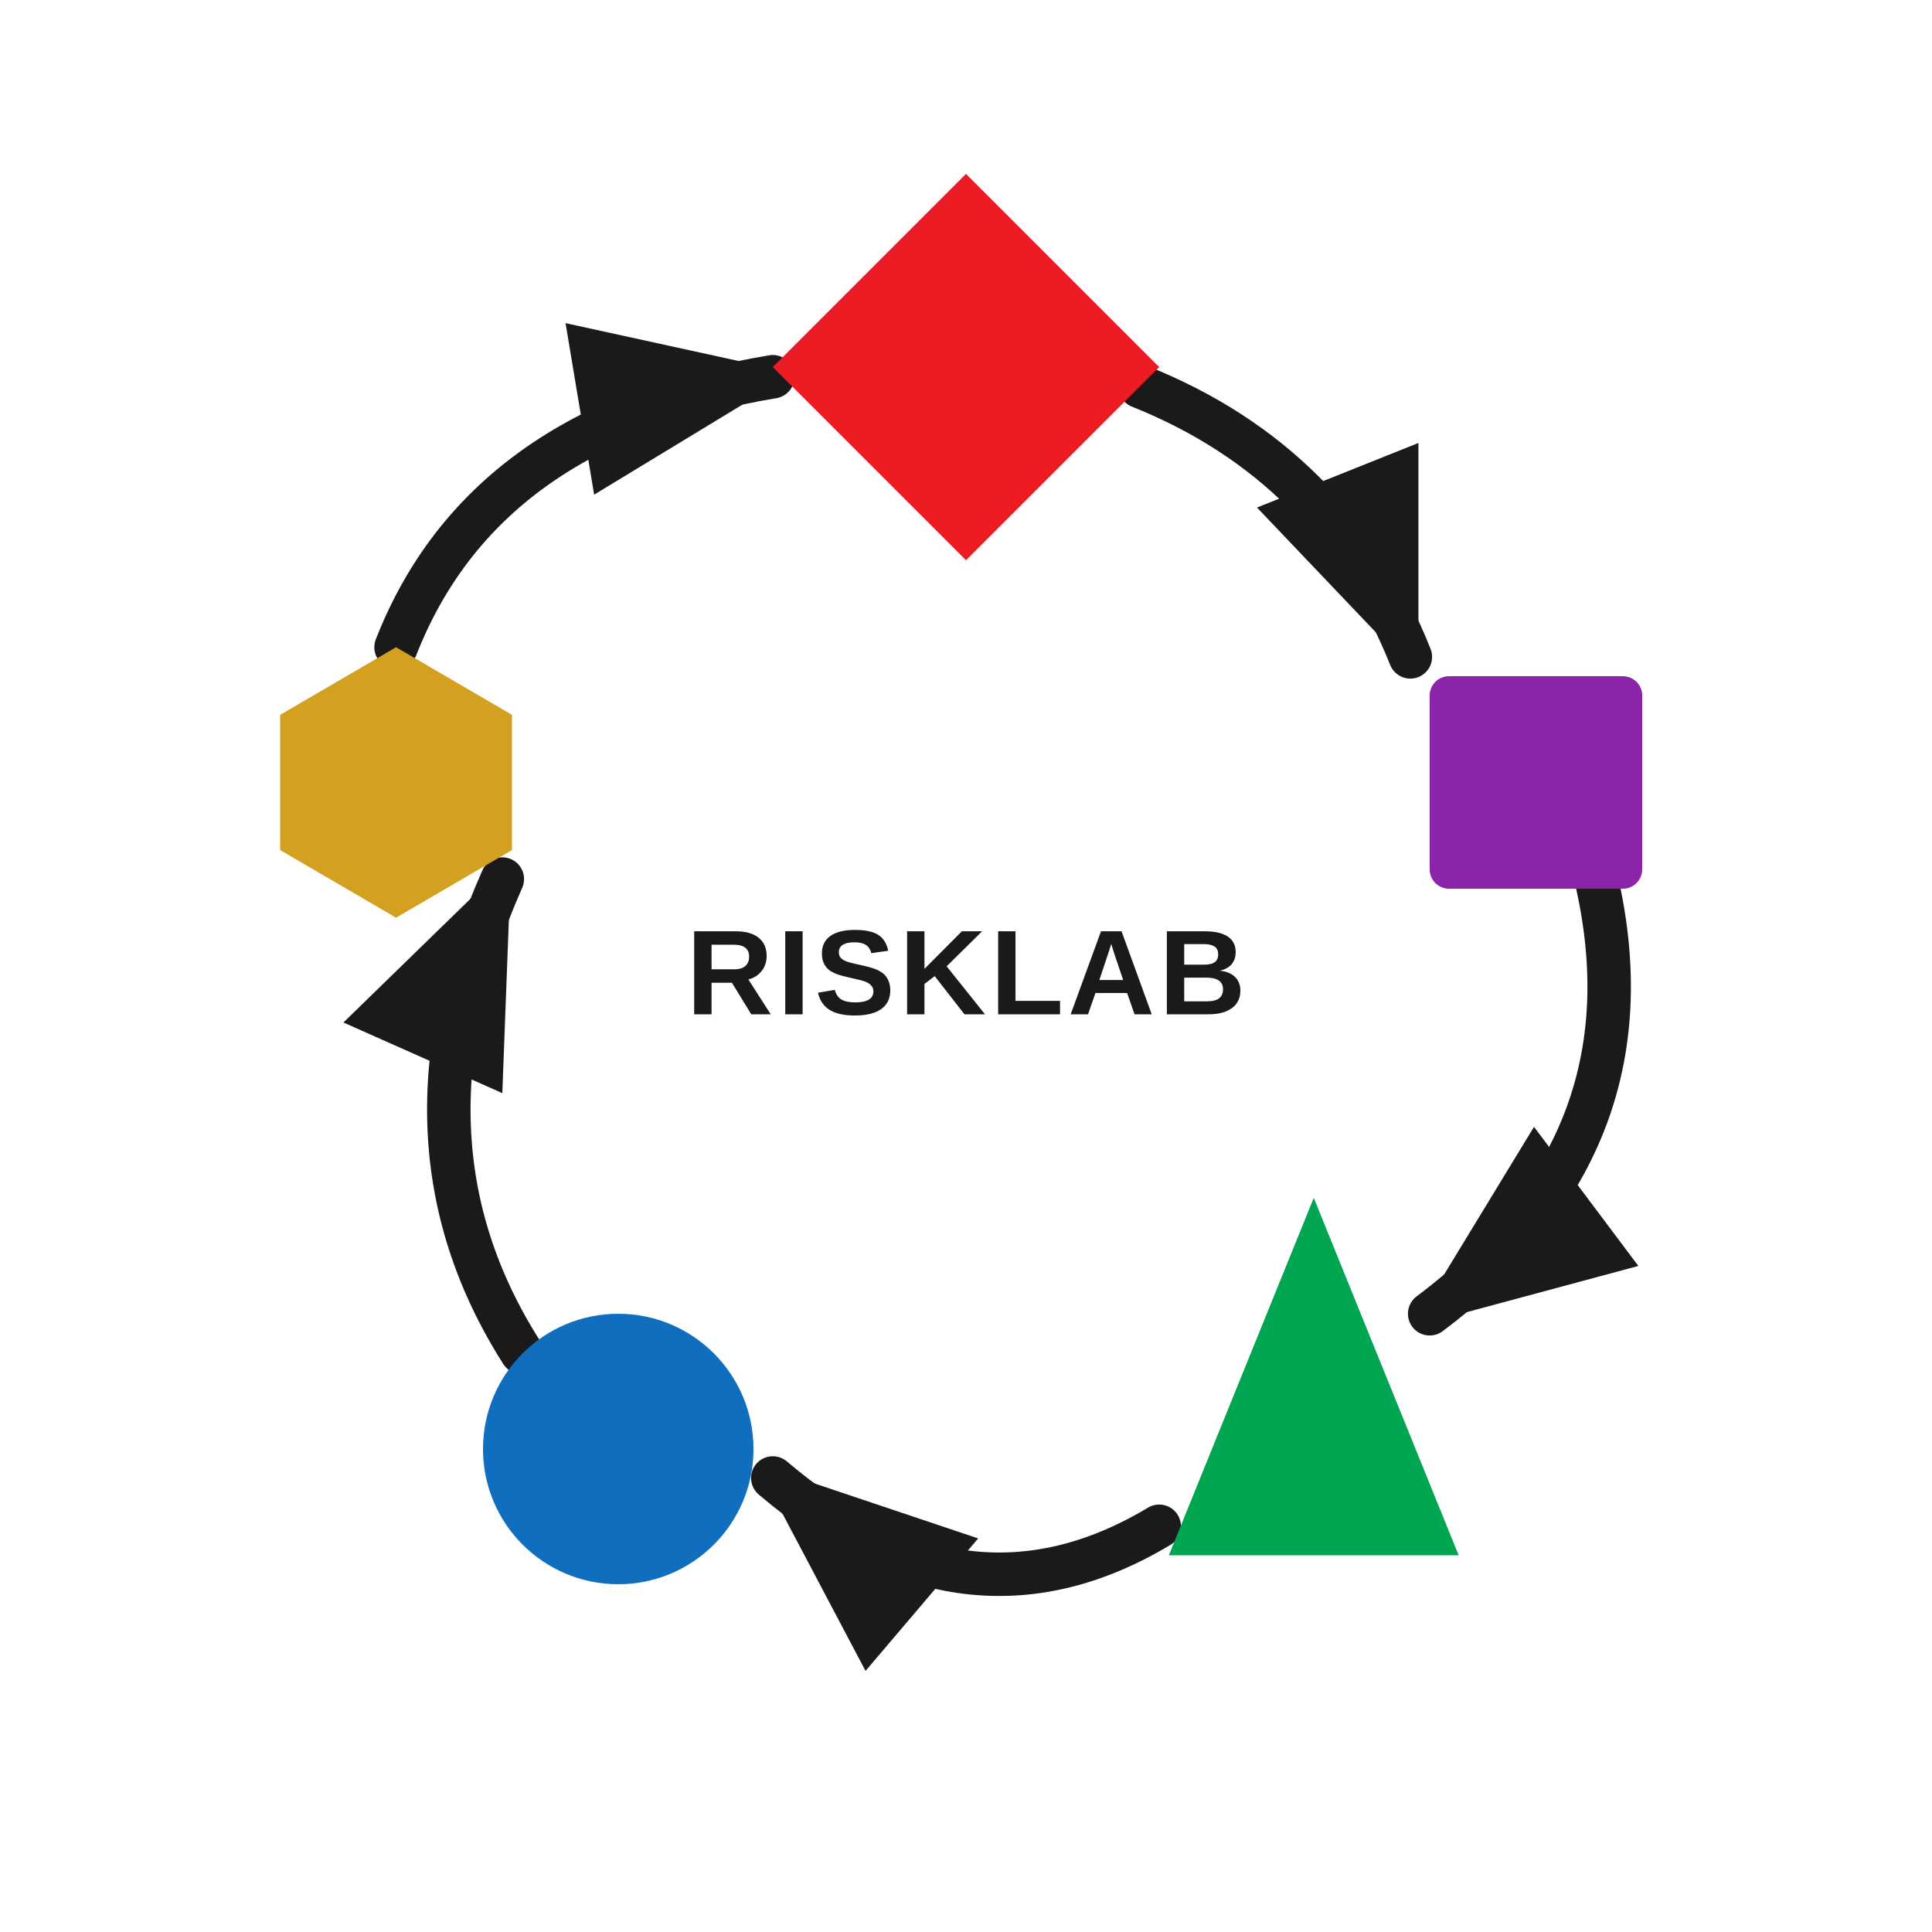
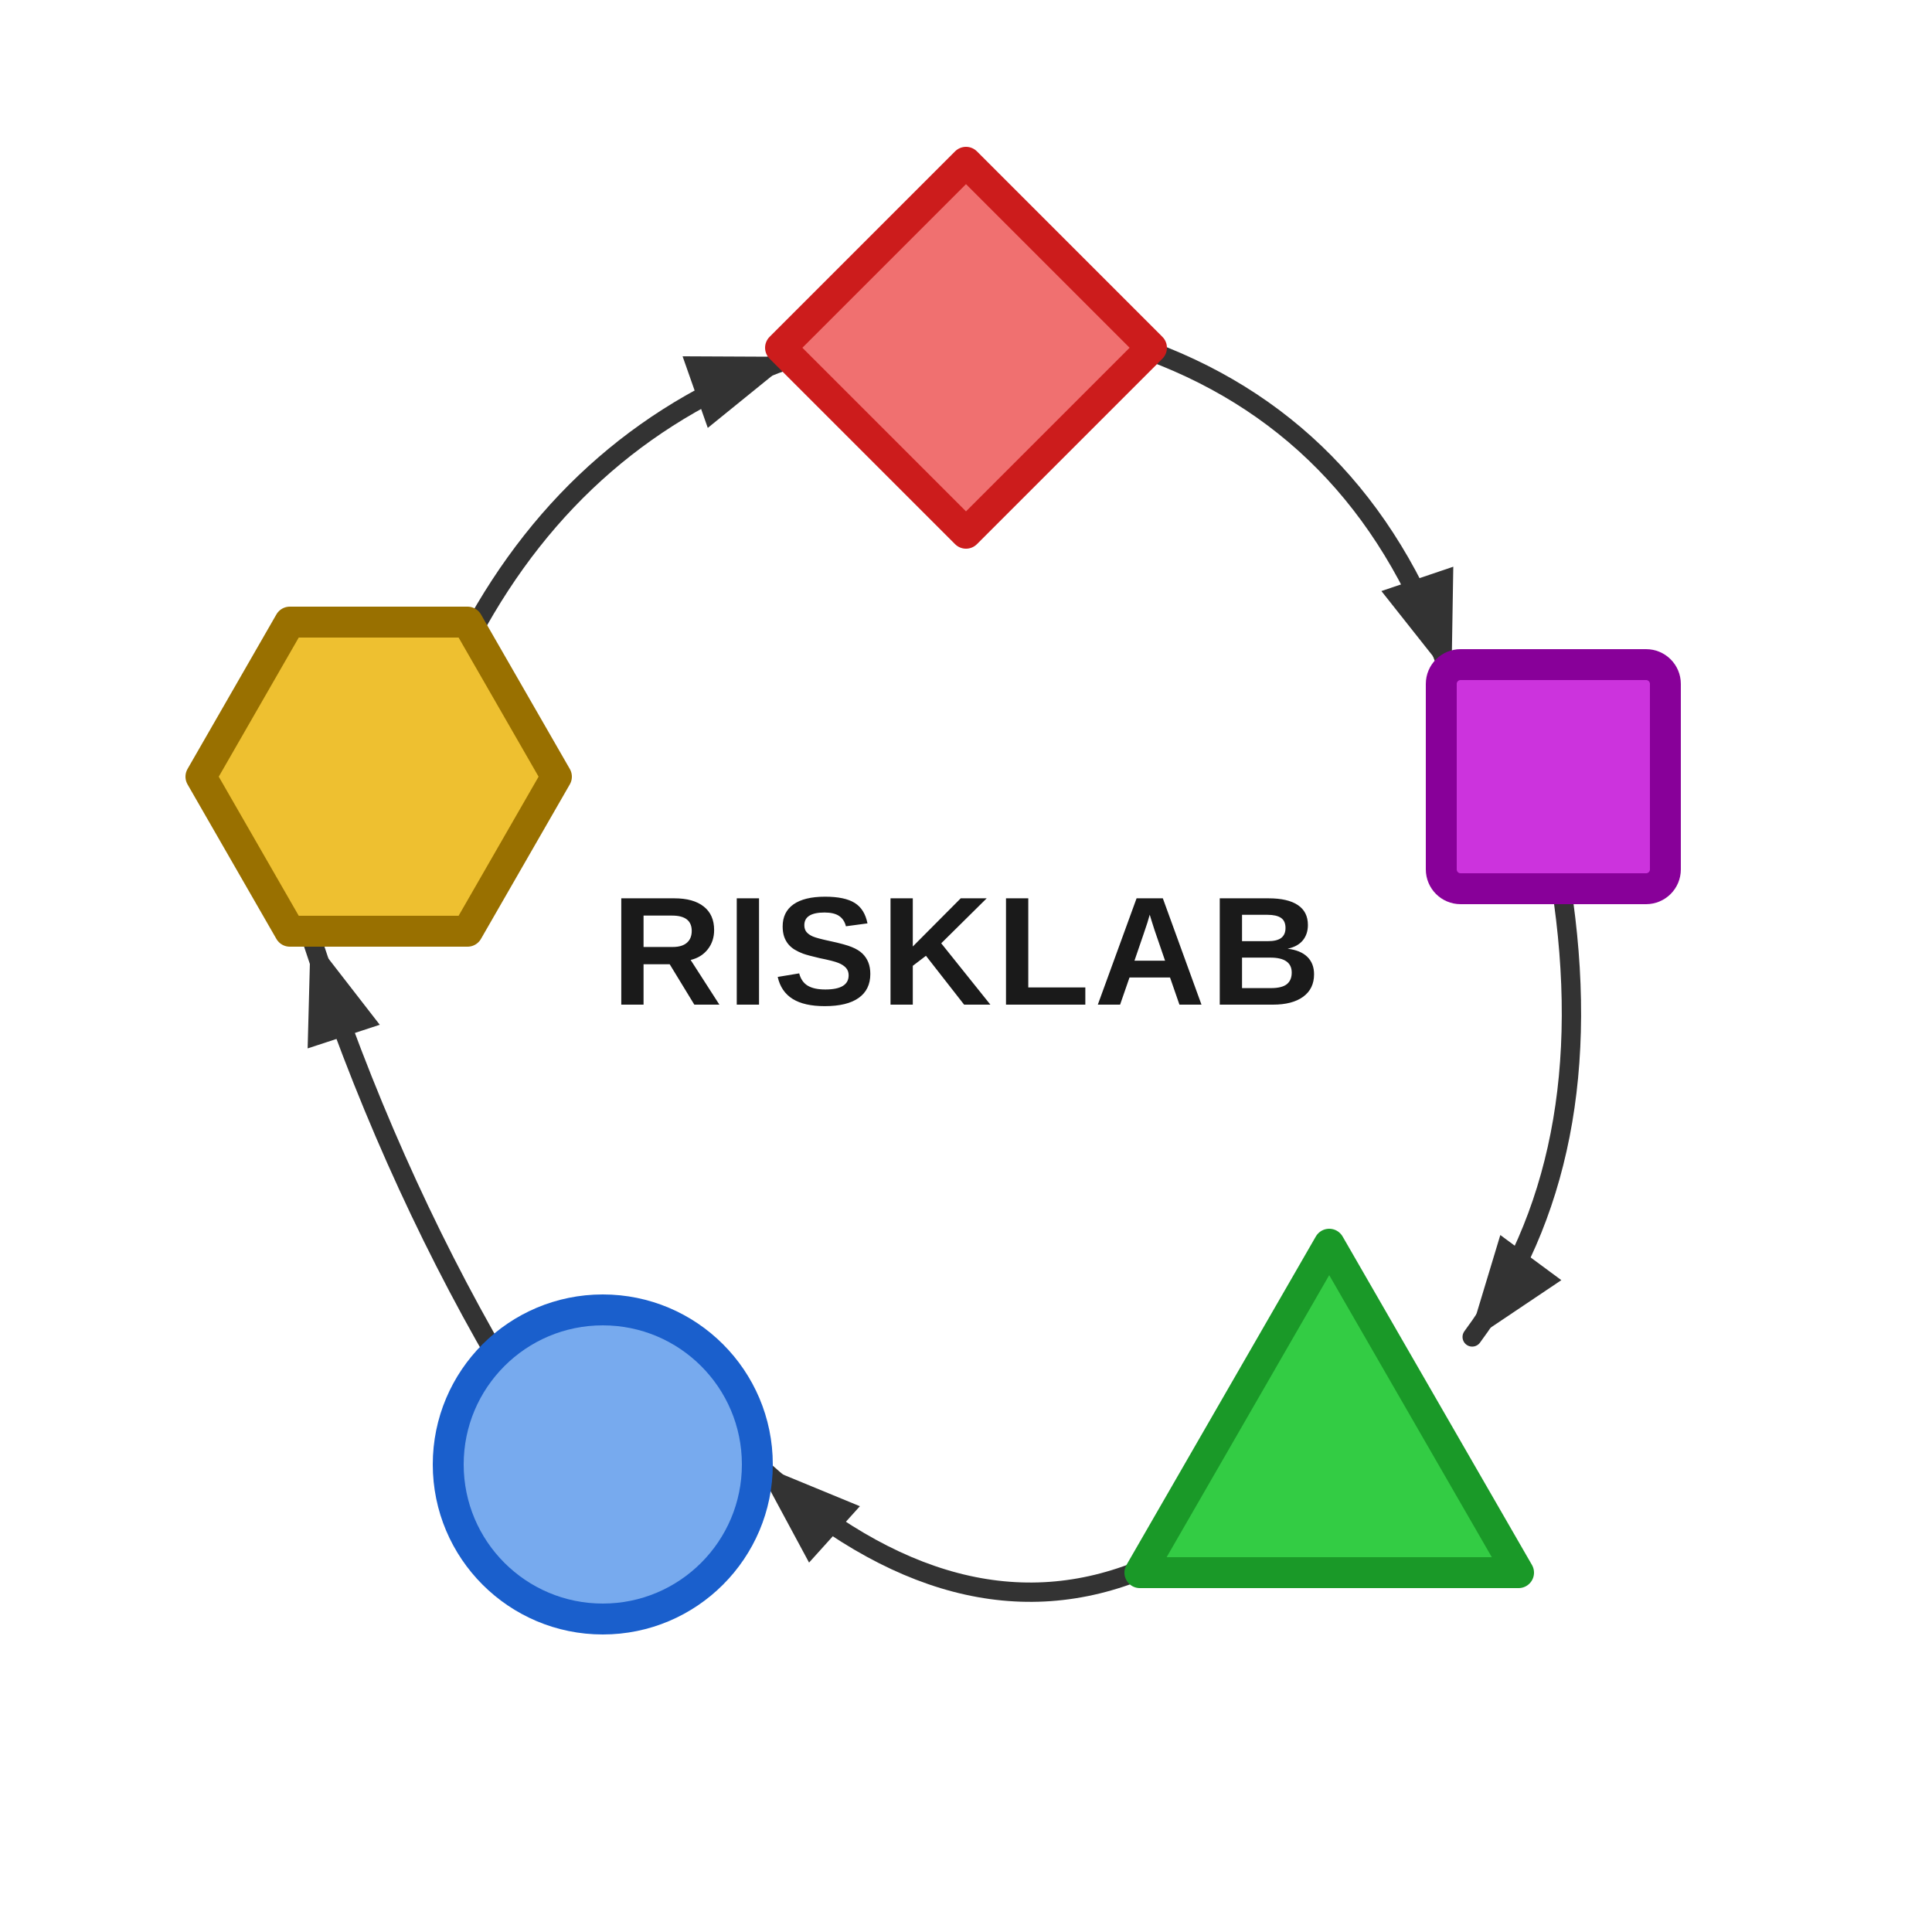
- <svg xmlns="http://www.w3.org/2000/svg" viewBox="0 0 200 200" role="img" aria-label="RiskLab cycle mark">
+ <svg xmlns="http://www.w3.org/2000/svg" viewBox="0 0 500 500" role="img" aria-label="RiskLab cycle mark">
  <defs>
-     <marker id="rlc-arr" viewBox="0 0 10 8" refX="9" refY="4" markerWidth="5" markerHeight="5" orient="auto">
-       <polygon points="0,0 10,4 0,8" fill="#1a1a1a" />
+     <marker id="rlc-a" viewBox="0 0 14 10" refX="13" refY="5" markerWidth="5.5" markerHeight="5.5" orient="auto">
+       <polygon points="0,0 14,5 0,10" fill="#333" />
    </marker>
  </defs>
-   <path d="M 118 40 Q 138 48 146 68" stroke="#1a1a1a" stroke-width="4.5" fill="none" stroke-linecap="round" marker-end="url(#rlc-arr)" />
-   <path d="M 165 90 Q 172 118 148 136" stroke="#1a1a1a" stroke-width="4.5" fill="none" stroke-linecap="round" marker-end="url(#rlc-arr)" />
-   <path d="M 120 158 Q 100 170 80 153" stroke="#1a1a1a" stroke-width="4.5" fill="none" stroke-linecap="round" marker-end="url(#rlc-arr)" />
-   <path d="M 54 140 Q 40 118 52 91" stroke="#1a1a1a" stroke-width="4.5" fill="none" stroke-linecap="round" marker-end="url(#rlc-arr)" />
-   <path d="M 41 67 Q 50 44 80 39" stroke="#1a1a1a" stroke-width="4.5" fill="none" stroke-linecap="round" marker-end="url(#rlc-arr)" />
-   <polygon points="100,18 120,38 100,58 80,38" fill="#ED1C24" />
-   <rect x="148" y="70" width="22" height="22" rx="2" fill="#8B24A8" />
-   <polygon points="136,124 121,161 151,161" fill="#00A551" />
-   <circle cx="64" cy="150" r="14" fill="#0F6FBE" />
-   <polygon points="41,67 53,74 53,88 41,95 29,88 29,74" fill="#D4A020" />
-   <text x="100" y="105" font-family="'Arial Black','Helvetica Neue',Arial,sans-serif" font-weight="900" font-size="12.5" text-anchor="middle" fill="#1a1a1a" letter-spacing="0.4">RISKLAB</text>
+   <path d="M 122,164 Q 150,112 204,93" stroke="#333" stroke-width="5" fill="none" stroke-linecap="round" marker-end="url(#rlc-a)" />
+   <path d="M 298,91 Q 354,112 375,174" stroke="#333" stroke-width="5" fill="none" stroke-linecap="round" marker-end="url(#rlc-a)" />
+   <path d="M 404,229 Q 415,300 381,346" stroke="#333" stroke-width="5" fill="none" stroke-linecap="round" marker-end="url(#rlc-a)" />
+   <path d="M 296,406 Q 248,426 197,380" stroke="#333" stroke-width="5" fill="none" stroke-linecap="round" marker-end="url(#rlc-a)" />
+   <path d="M 129,352 Q 100,302 81,244" stroke="#333" stroke-width="5" fill="none" stroke-linecap="round" marker-end="url(#rlc-a)" />
+   <polygon points="250,42 298,90 250,138 202,90" fill="#F07070" stroke="#CC1C1C" stroke-width="8" stroke-linejoin="round" />
+   <rect x="373" y="172" width="58" height="58" rx="5" fill="#CC33DD" stroke="#880099" stroke-width="8" />
+   <polygon points="344,322 295,407 393,407" fill="#33CC44" stroke="#1A9928" stroke-width="8" stroke-linejoin="round" />
+   <circle cx="156" cy="379" r="40" fill="#77AAEE" stroke="#1A5FCC" stroke-width="8" />
+   <polygon points="144,201 121,161 75,161 52,201 75,241 121,241" fill="#EEC030" stroke="#997000" stroke-width="8" stroke-linejoin="round" />
+   <text x="250" y="260" font-family="'Arial Black','Helvetica Neue',Arial,sans-serif" font-weight="900" font-size="40" text-anchor="middle" fill="#1a1a1a" letter-spacing="1">RISKLAB</text>
</svg>
